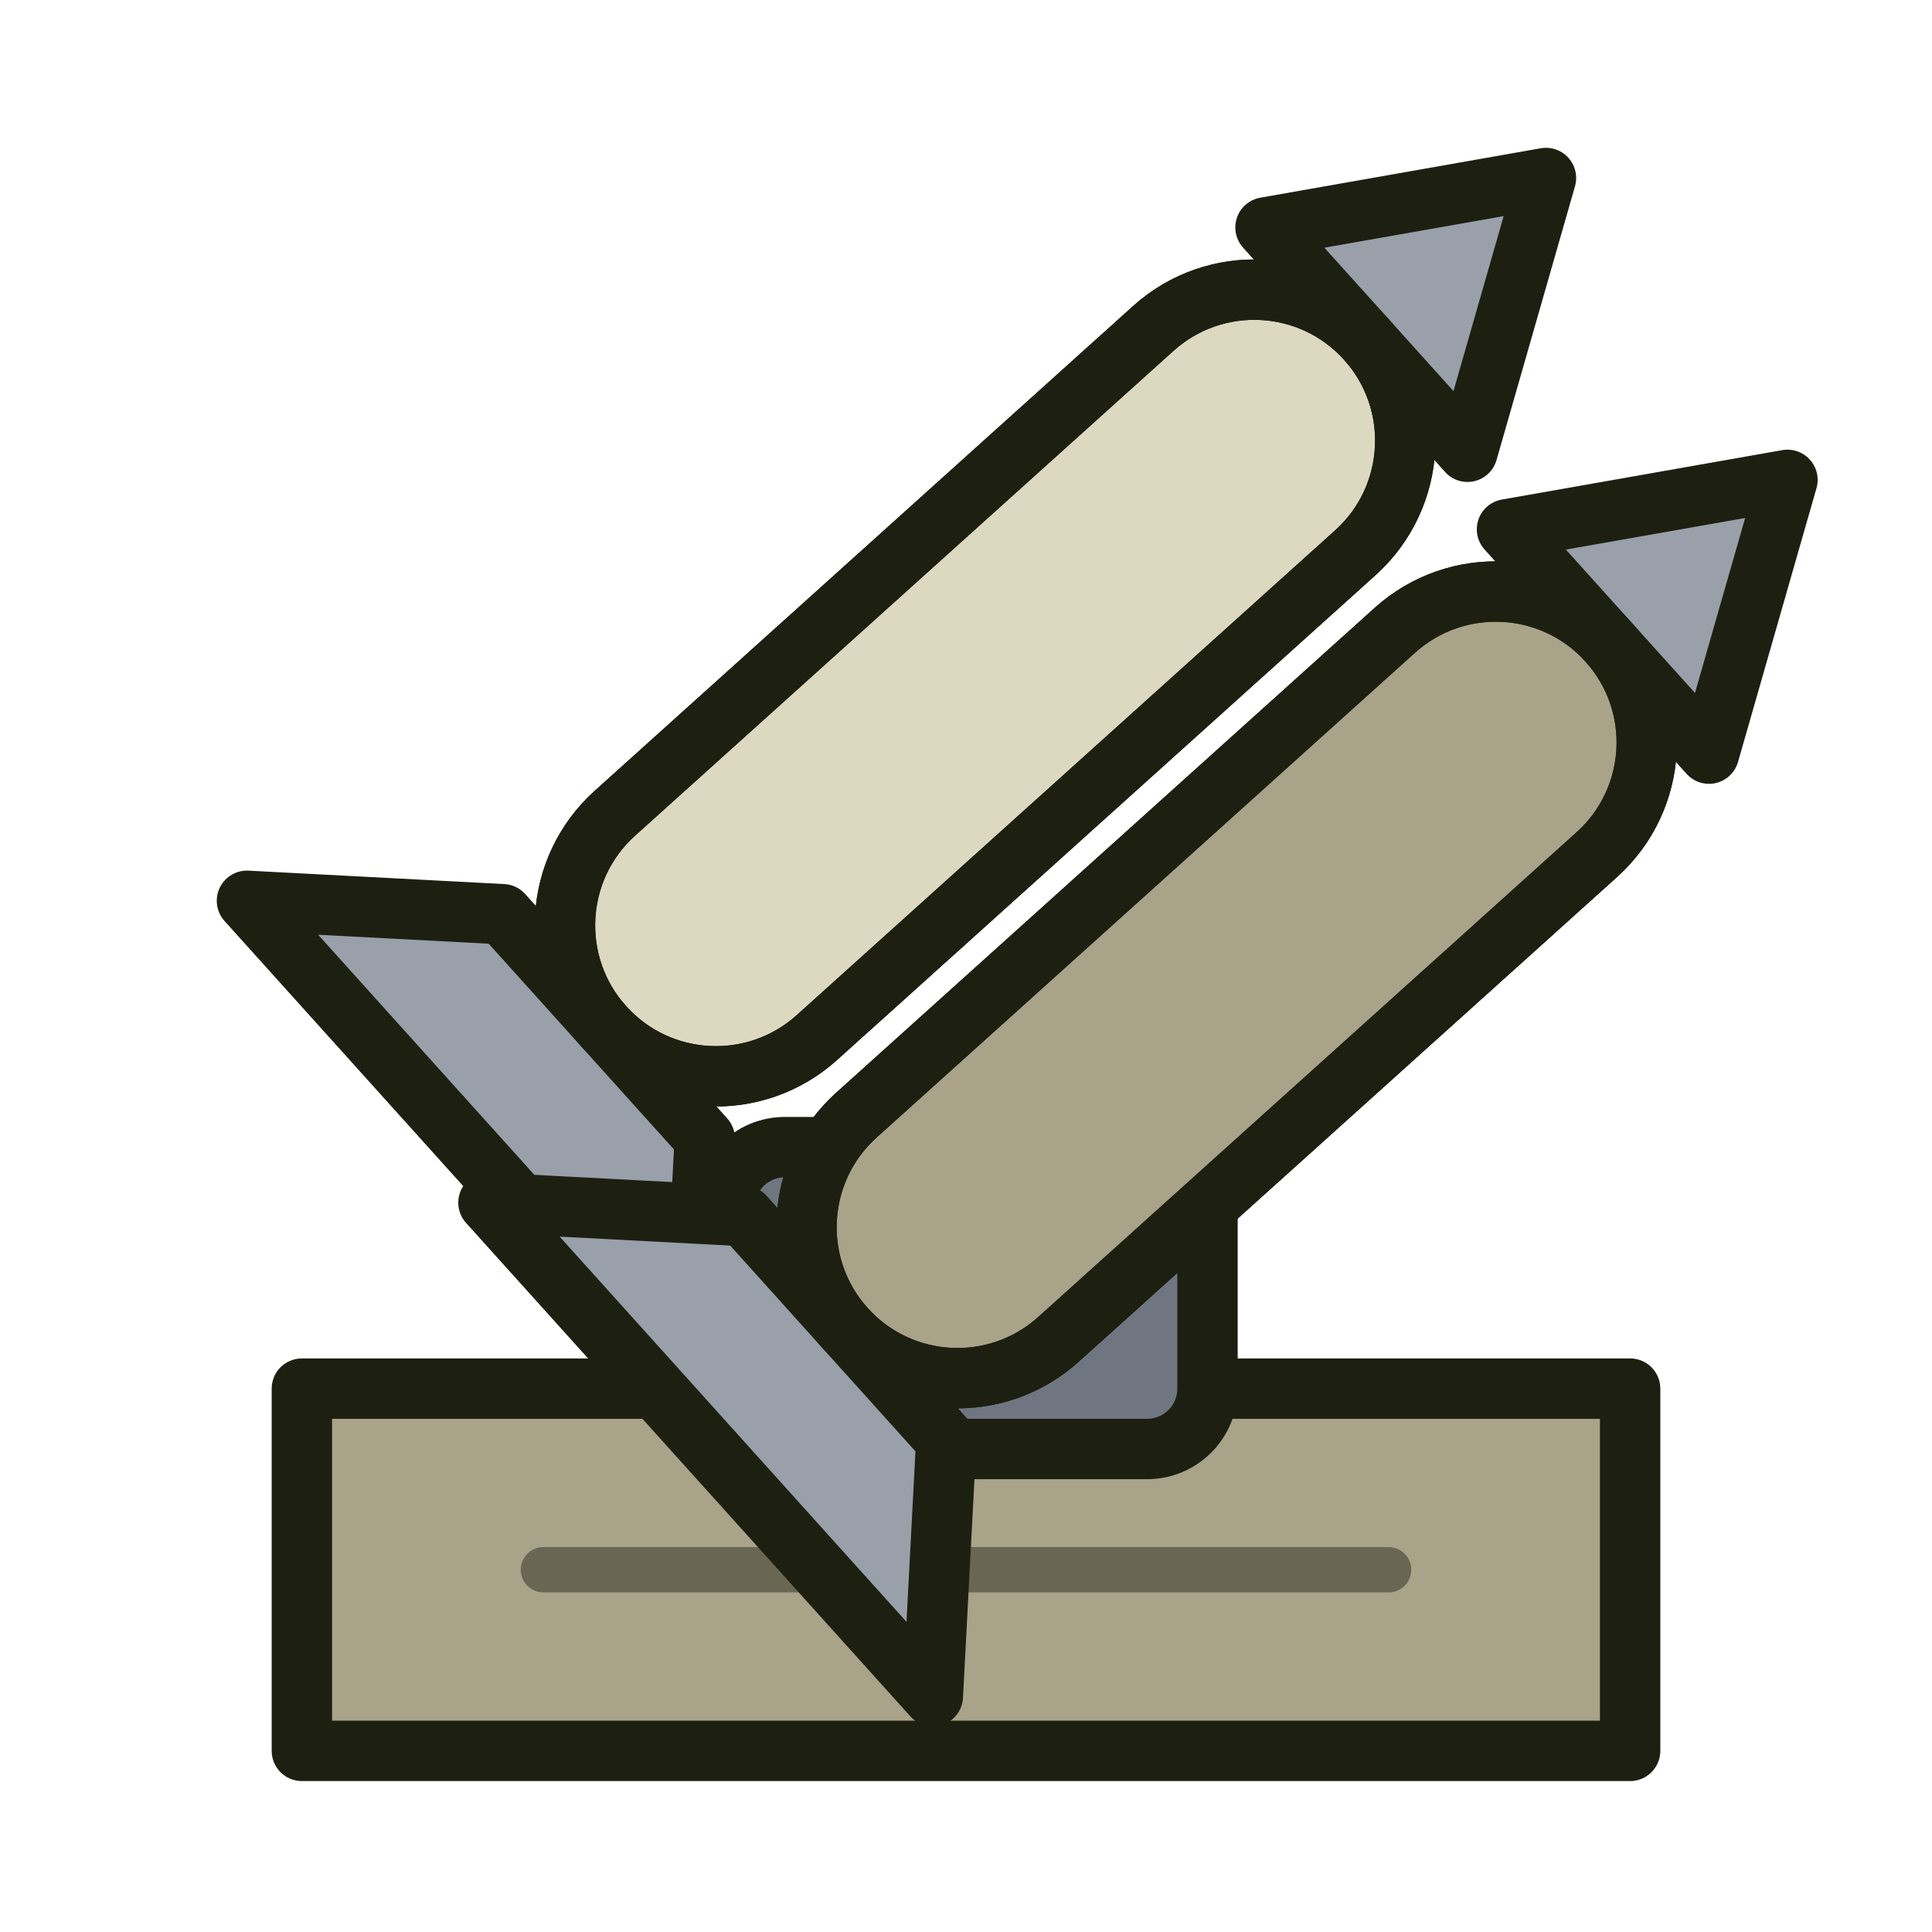
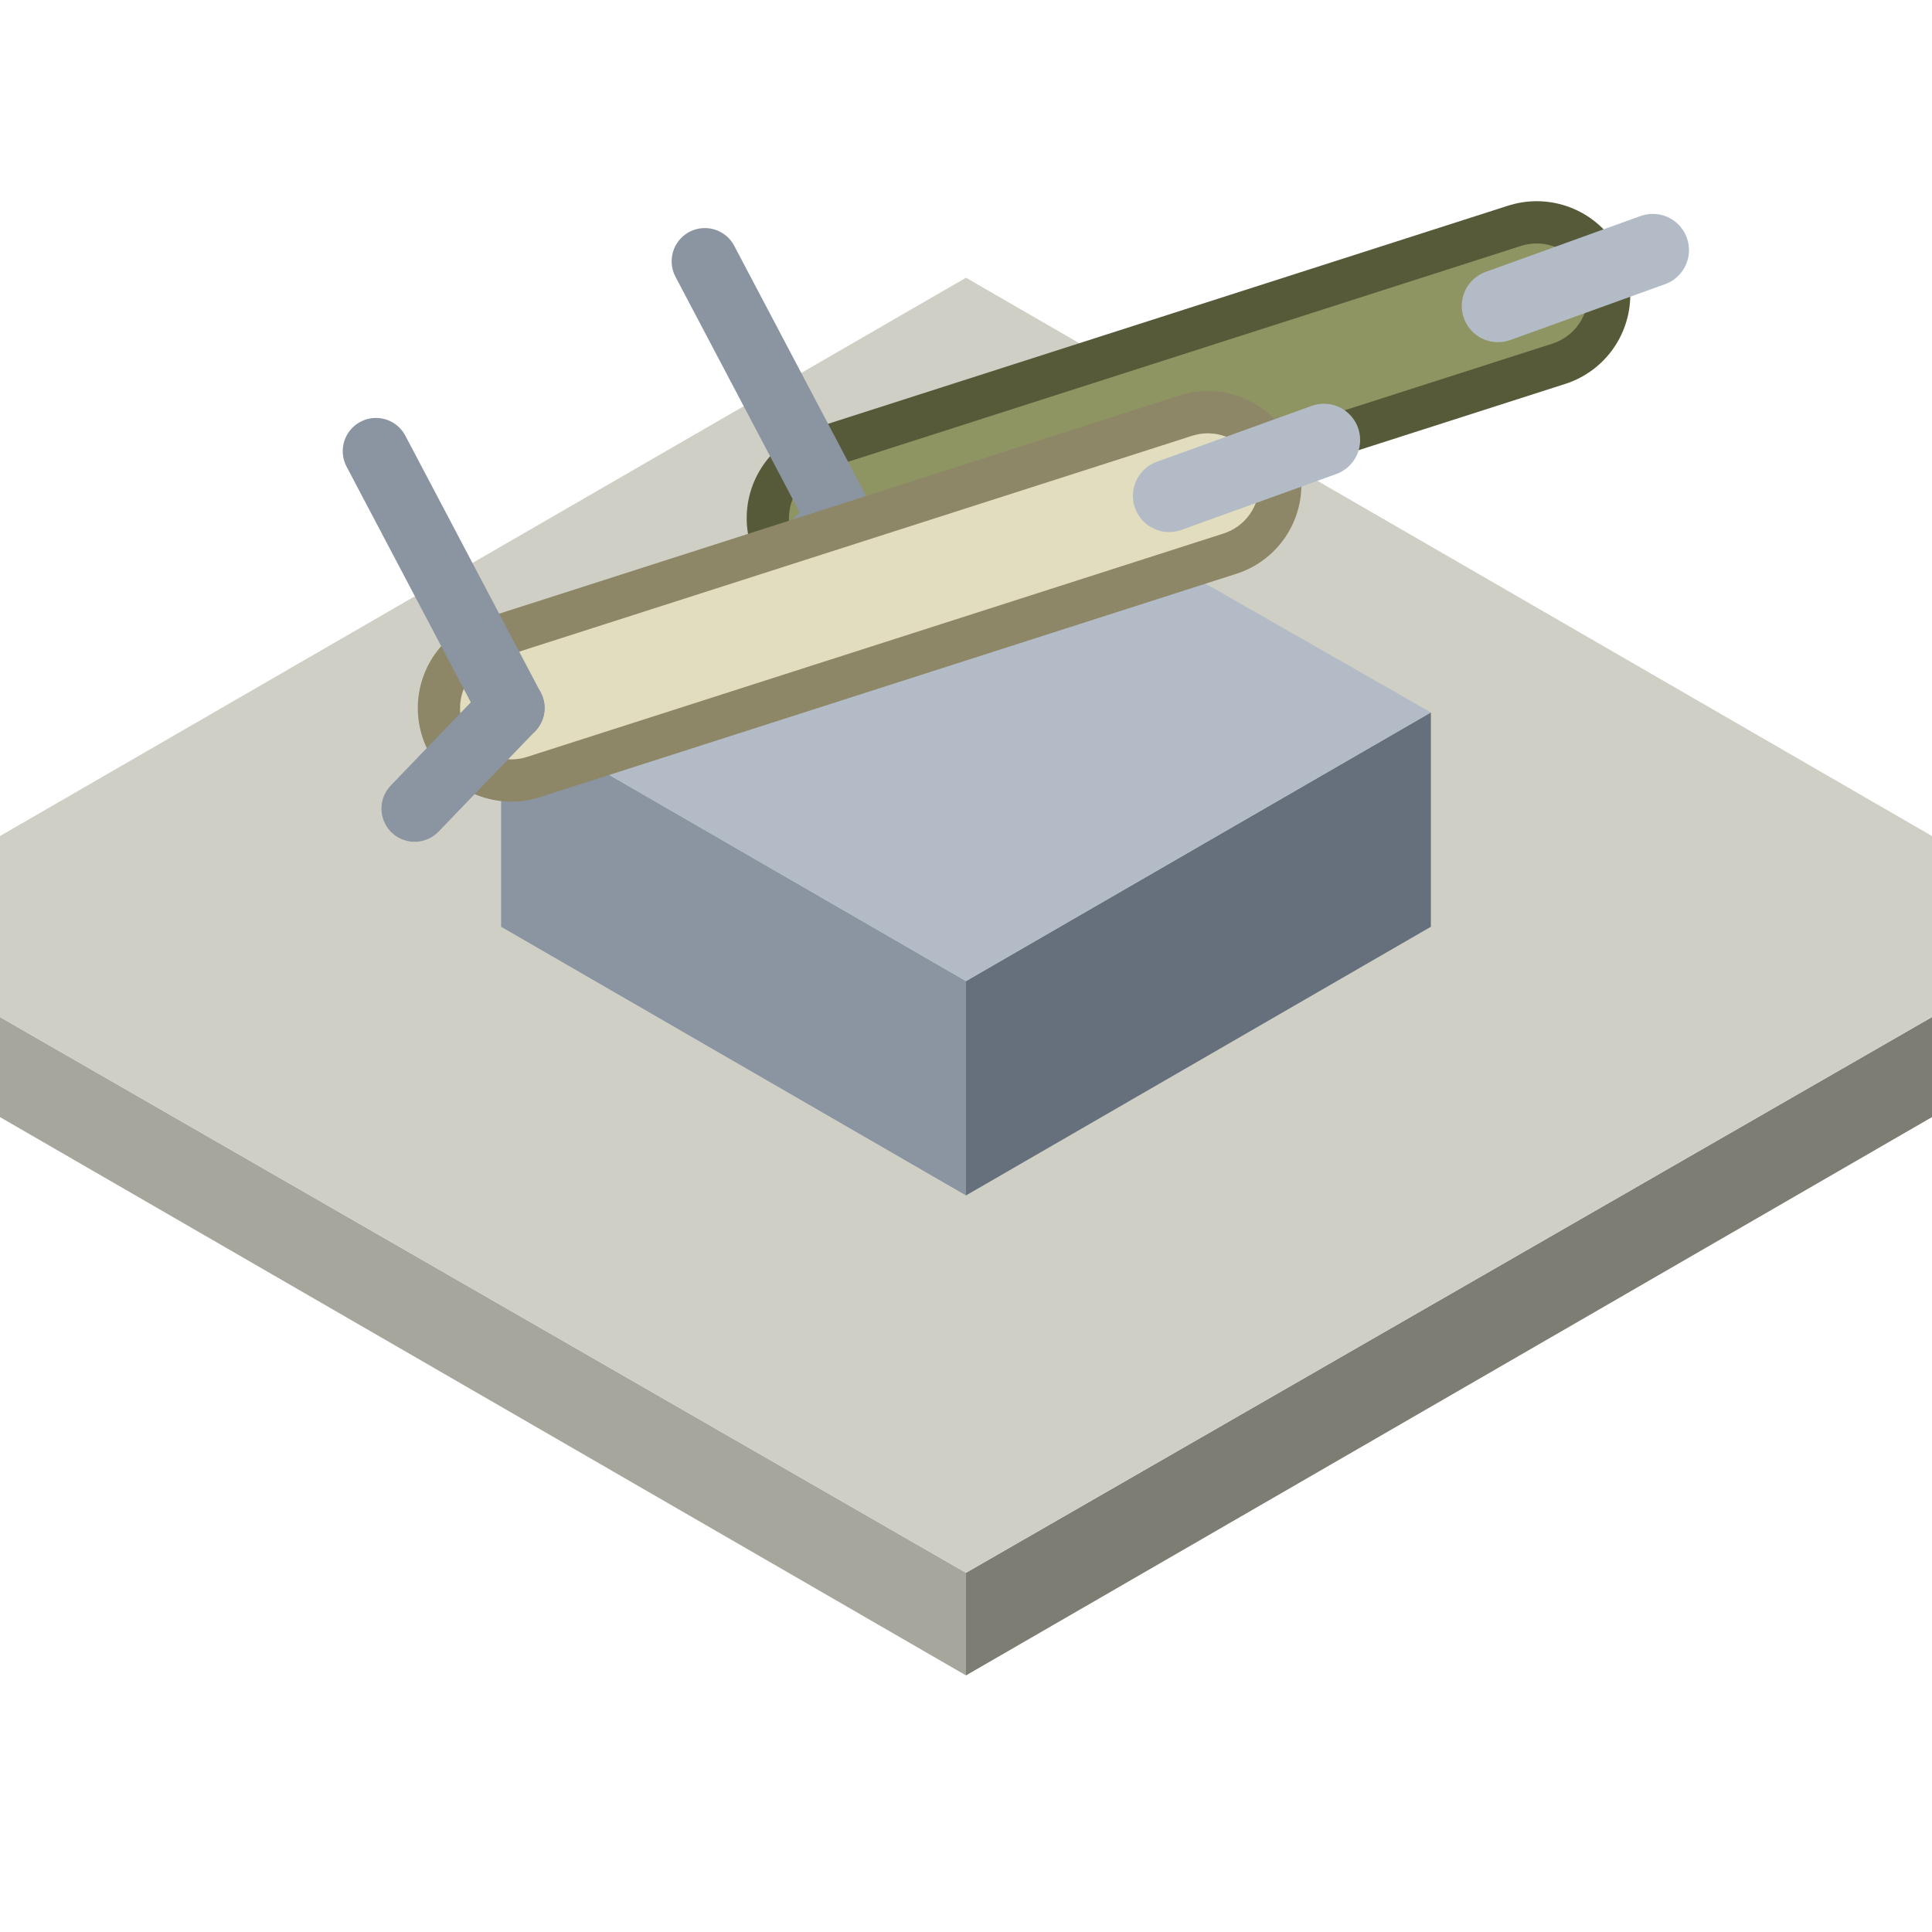
- <svg xmlns="http://www.w3.org/2000/svg" viewBox="0 0 64 64" fill="none" stroke="#1d1f11" stroke-width="2" stroke-linejoin="round" stroke-linecap="round">
-   <rect x="10" y="46" width="44" height="12" fill="#a8a389" />
-   <path d="M18 52h28" stroke-width="1.5" opacity=".45" />
-   <rect x="24" y="38" width="16" height="10" rx="2" fill="#6f7681" />
-   <g transform="rotate(-42 20 34)">
-     <rect x="20" y="29" width="34" height="10" rx="5" fill="#ddd8c0" />
-     <path d="M54 29l8 5-8 5z" fill="#99a0aa" />
-     <path d="M20 29l-6-6v22l6-6z" fill="#99a0aa" />
-     <rect x="20" y="29" width="34" height="10" rx="5" fill="none" />
-   </g>
-   <g transform="rotate(-42 28 44)">
-     <rect x="28" y="39" width="34" height="10" rx="5" fill="#a8a389" />
-     <path d="M62 39l8 5-8 5z" fill="#99a0aa" />
-     <path d="M28 39l-6-6v22l6-6z" fill="#99a0aa" />
-     <rect x="28" y="39" width="34" height="10" rx="5" fill="none" />
-   </g>
+ <svg xmlns="http://www.w3.org/2000/svg" viewBox="0 0 64 64" fill="none">
+   <path d="M-5.2 34.0L32.0 55.5L32.0 52.1L-5.2 30.7Z" fill="#a6a69c" />
+   <path d="M69.2 34.0L32.0 55.5L32.0 52.1L69.2 30.7Z" fill="#7d7d74" />
+   <path d="M32.0 9.2L69.2 30.7L32.0 52.1L-5.2 30.7Z" fill="#cfcfc6" />
+   <path d="M16.6 30.7L32.0 39.6L32.0 32.5L16.6 23.6Z" fill="#8b95a1" />
+   <path d="M47.4 30.7L32.0 39.6L32.0 32.5L47.4 23.6Z" fill="#66707c" />
+   <path d="M32.0 14.8L47.4 23.6L32.0 32.5L16.6 23.6Z" fill="#b3bcc6" />
+   <path d="M25.592 19.94L39.69 15.5" stroke="#66707c" stroke-width="2" stroke-linecap="round" />
+   <path d="M27.835 17.165L50.905 9.765" stroke="#565a38" stroke-width="6.2" stroke-linecap="round" />
+   <path d="M27.835 17.165L50.905 9.765" stroke="#8f9463" stroke-width="3.4" stroke-linecap="round" />
+   <path d="M49.623 10.135L54.75 8.285" stroke="#b3bcc6" stroke-width="2.4" stroke-linecap="round" />
+   <path d="M27.835 17.165L23.349 8.655" stroke="#8b95a1" stroke-width="2.2" stroke-linecap="round" />
+   <path d="M27.835 17.165L24.63 20.495" stroke="#8b95a1" stroke-width="2.2" stroke-linecap="round" />
+   <path d="M16.94 23.455L40.011 16.055" stroke="#8d8768" stroke-width="6.2" stroke-linecap="round" />
+   <path d="M16.94 23.455L40.011 16.055" stroke="#e3ddc0" stroke-width="3.4" stroke-linecap="round" />
+   <path d="M38.729 16.425L43.856 14.575" stroke="#b3bcc6" stroke-width="2.4" stroke-linecap="round" />
+   <path d="M16.94 23.455L12.454 14.945" stroke="#8b95a1" stroke-width="2.2" stroke-linecap="round" />
+   <path d="M16.94 23.455L13.736 26.785" stroke="#8b95a1" stroke-width="2.2" stroke-linecap="round" />
</svg>
